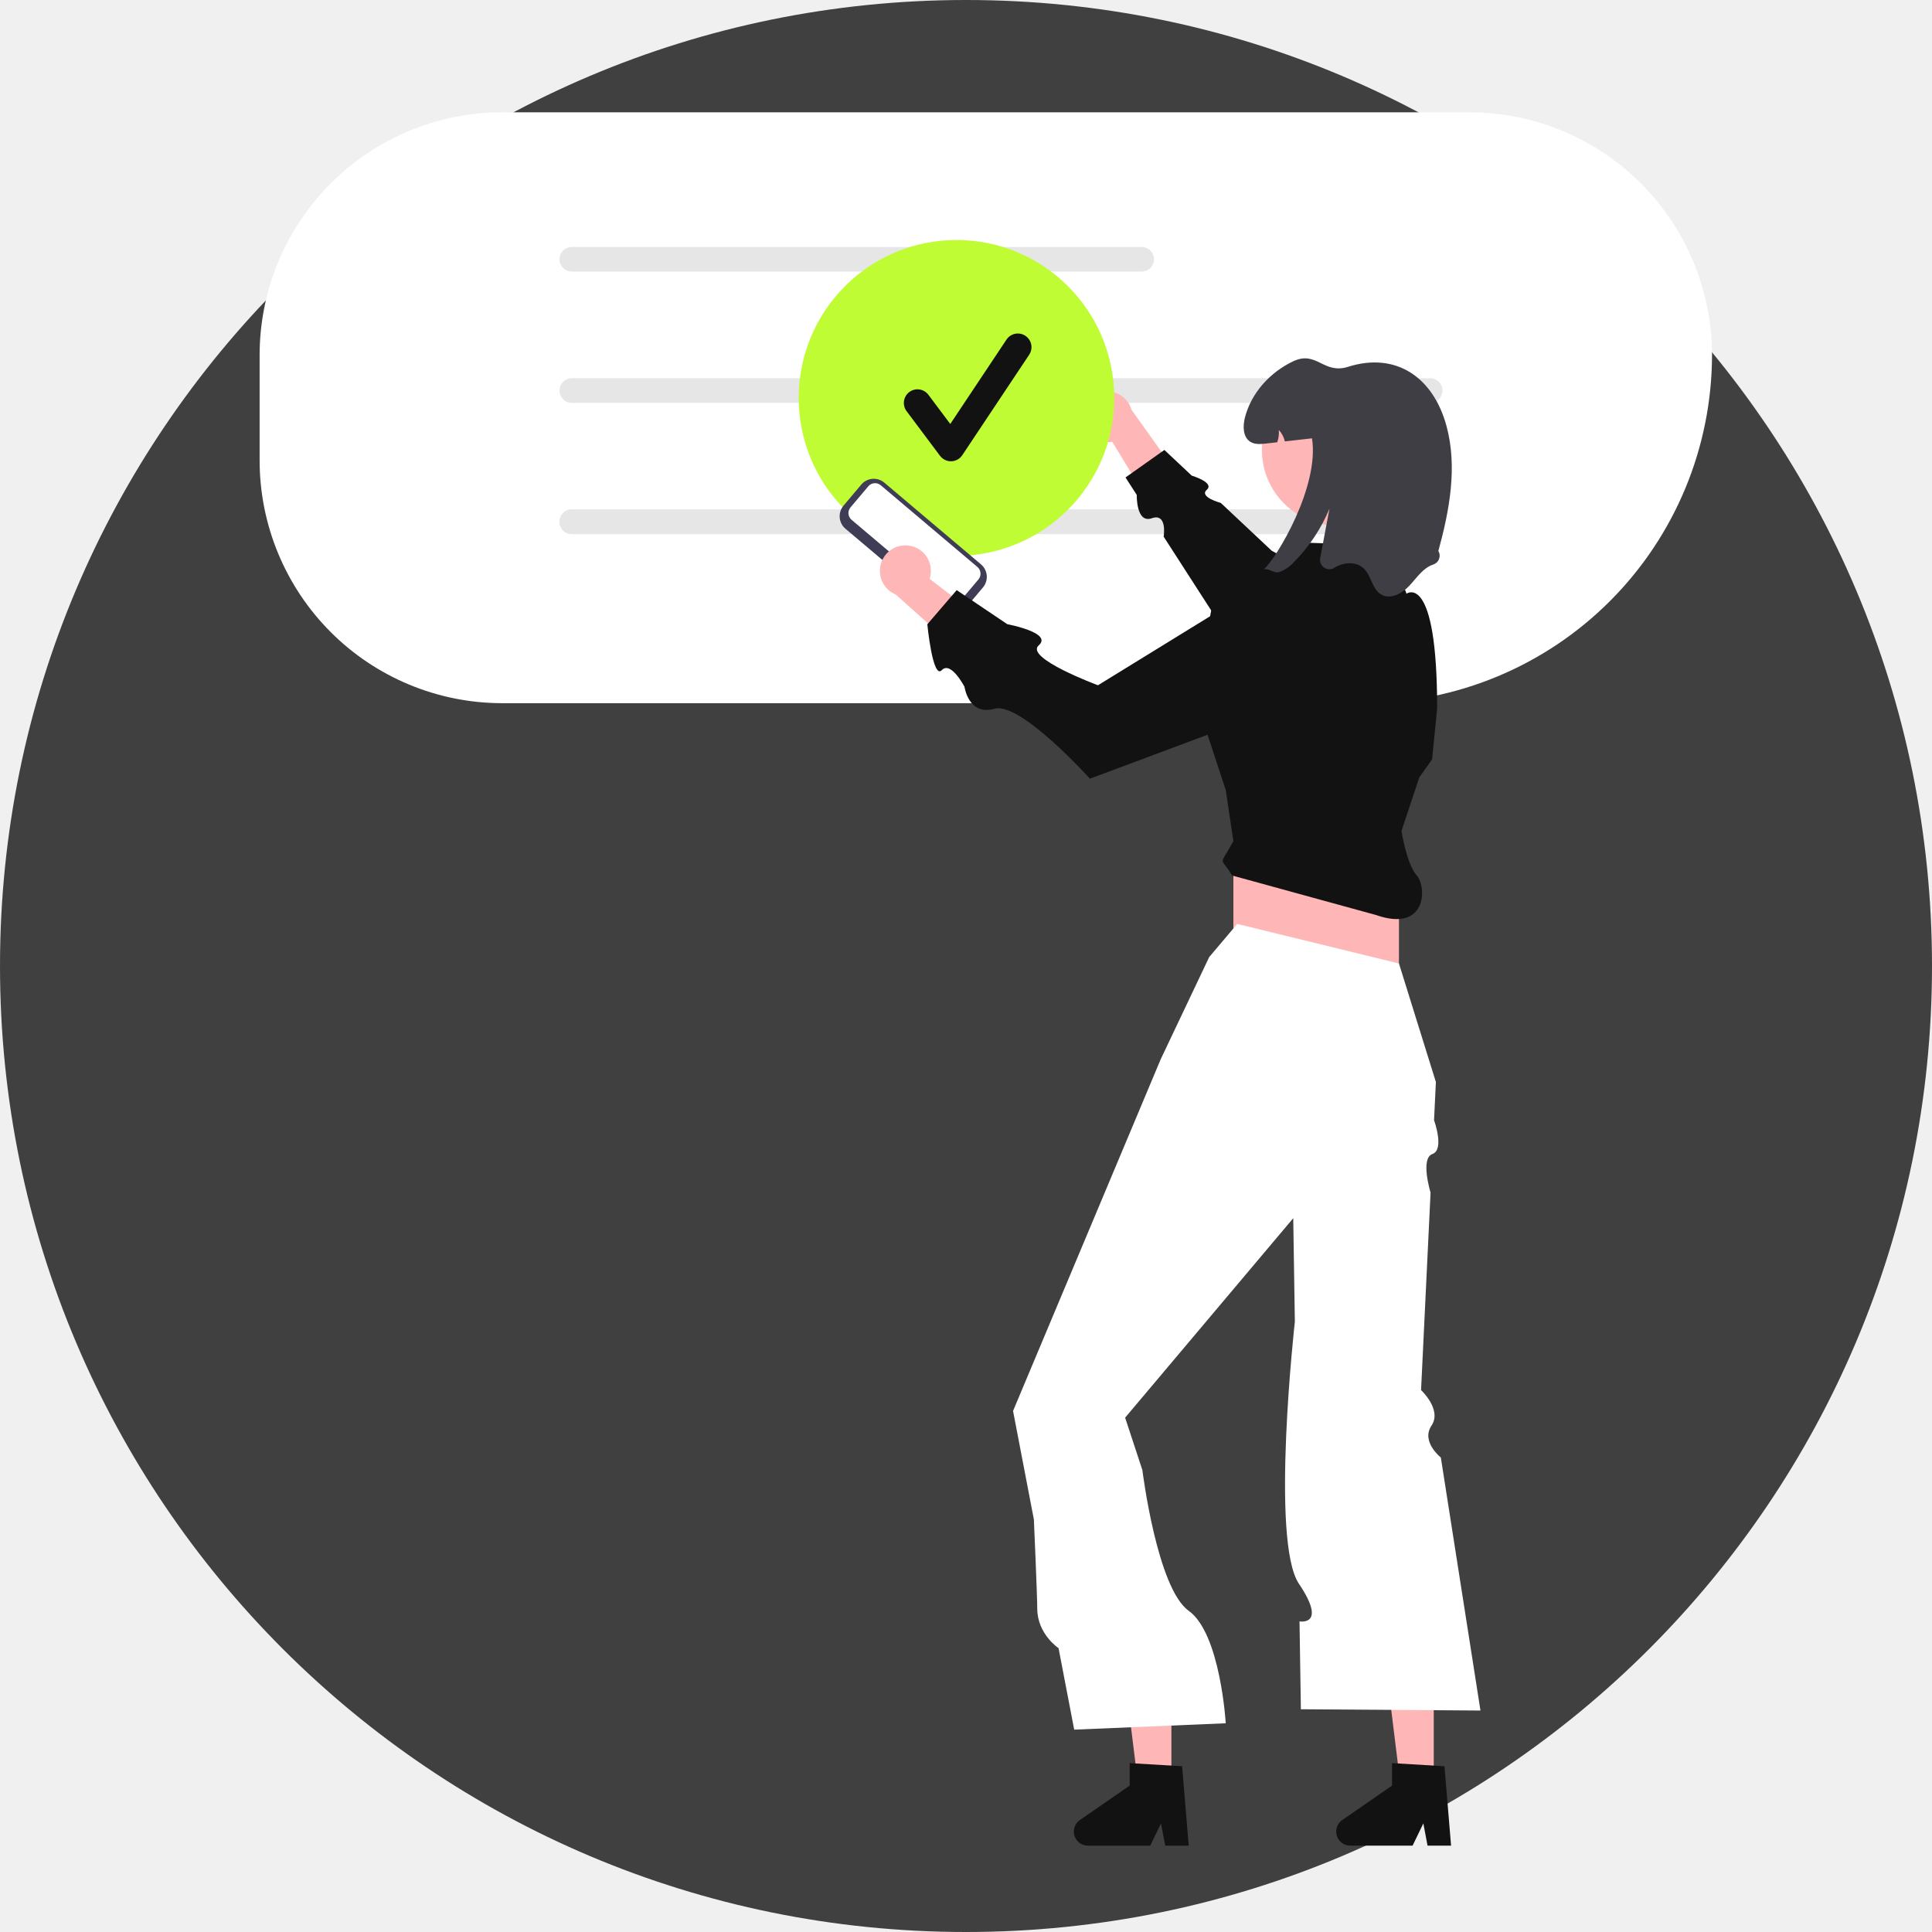
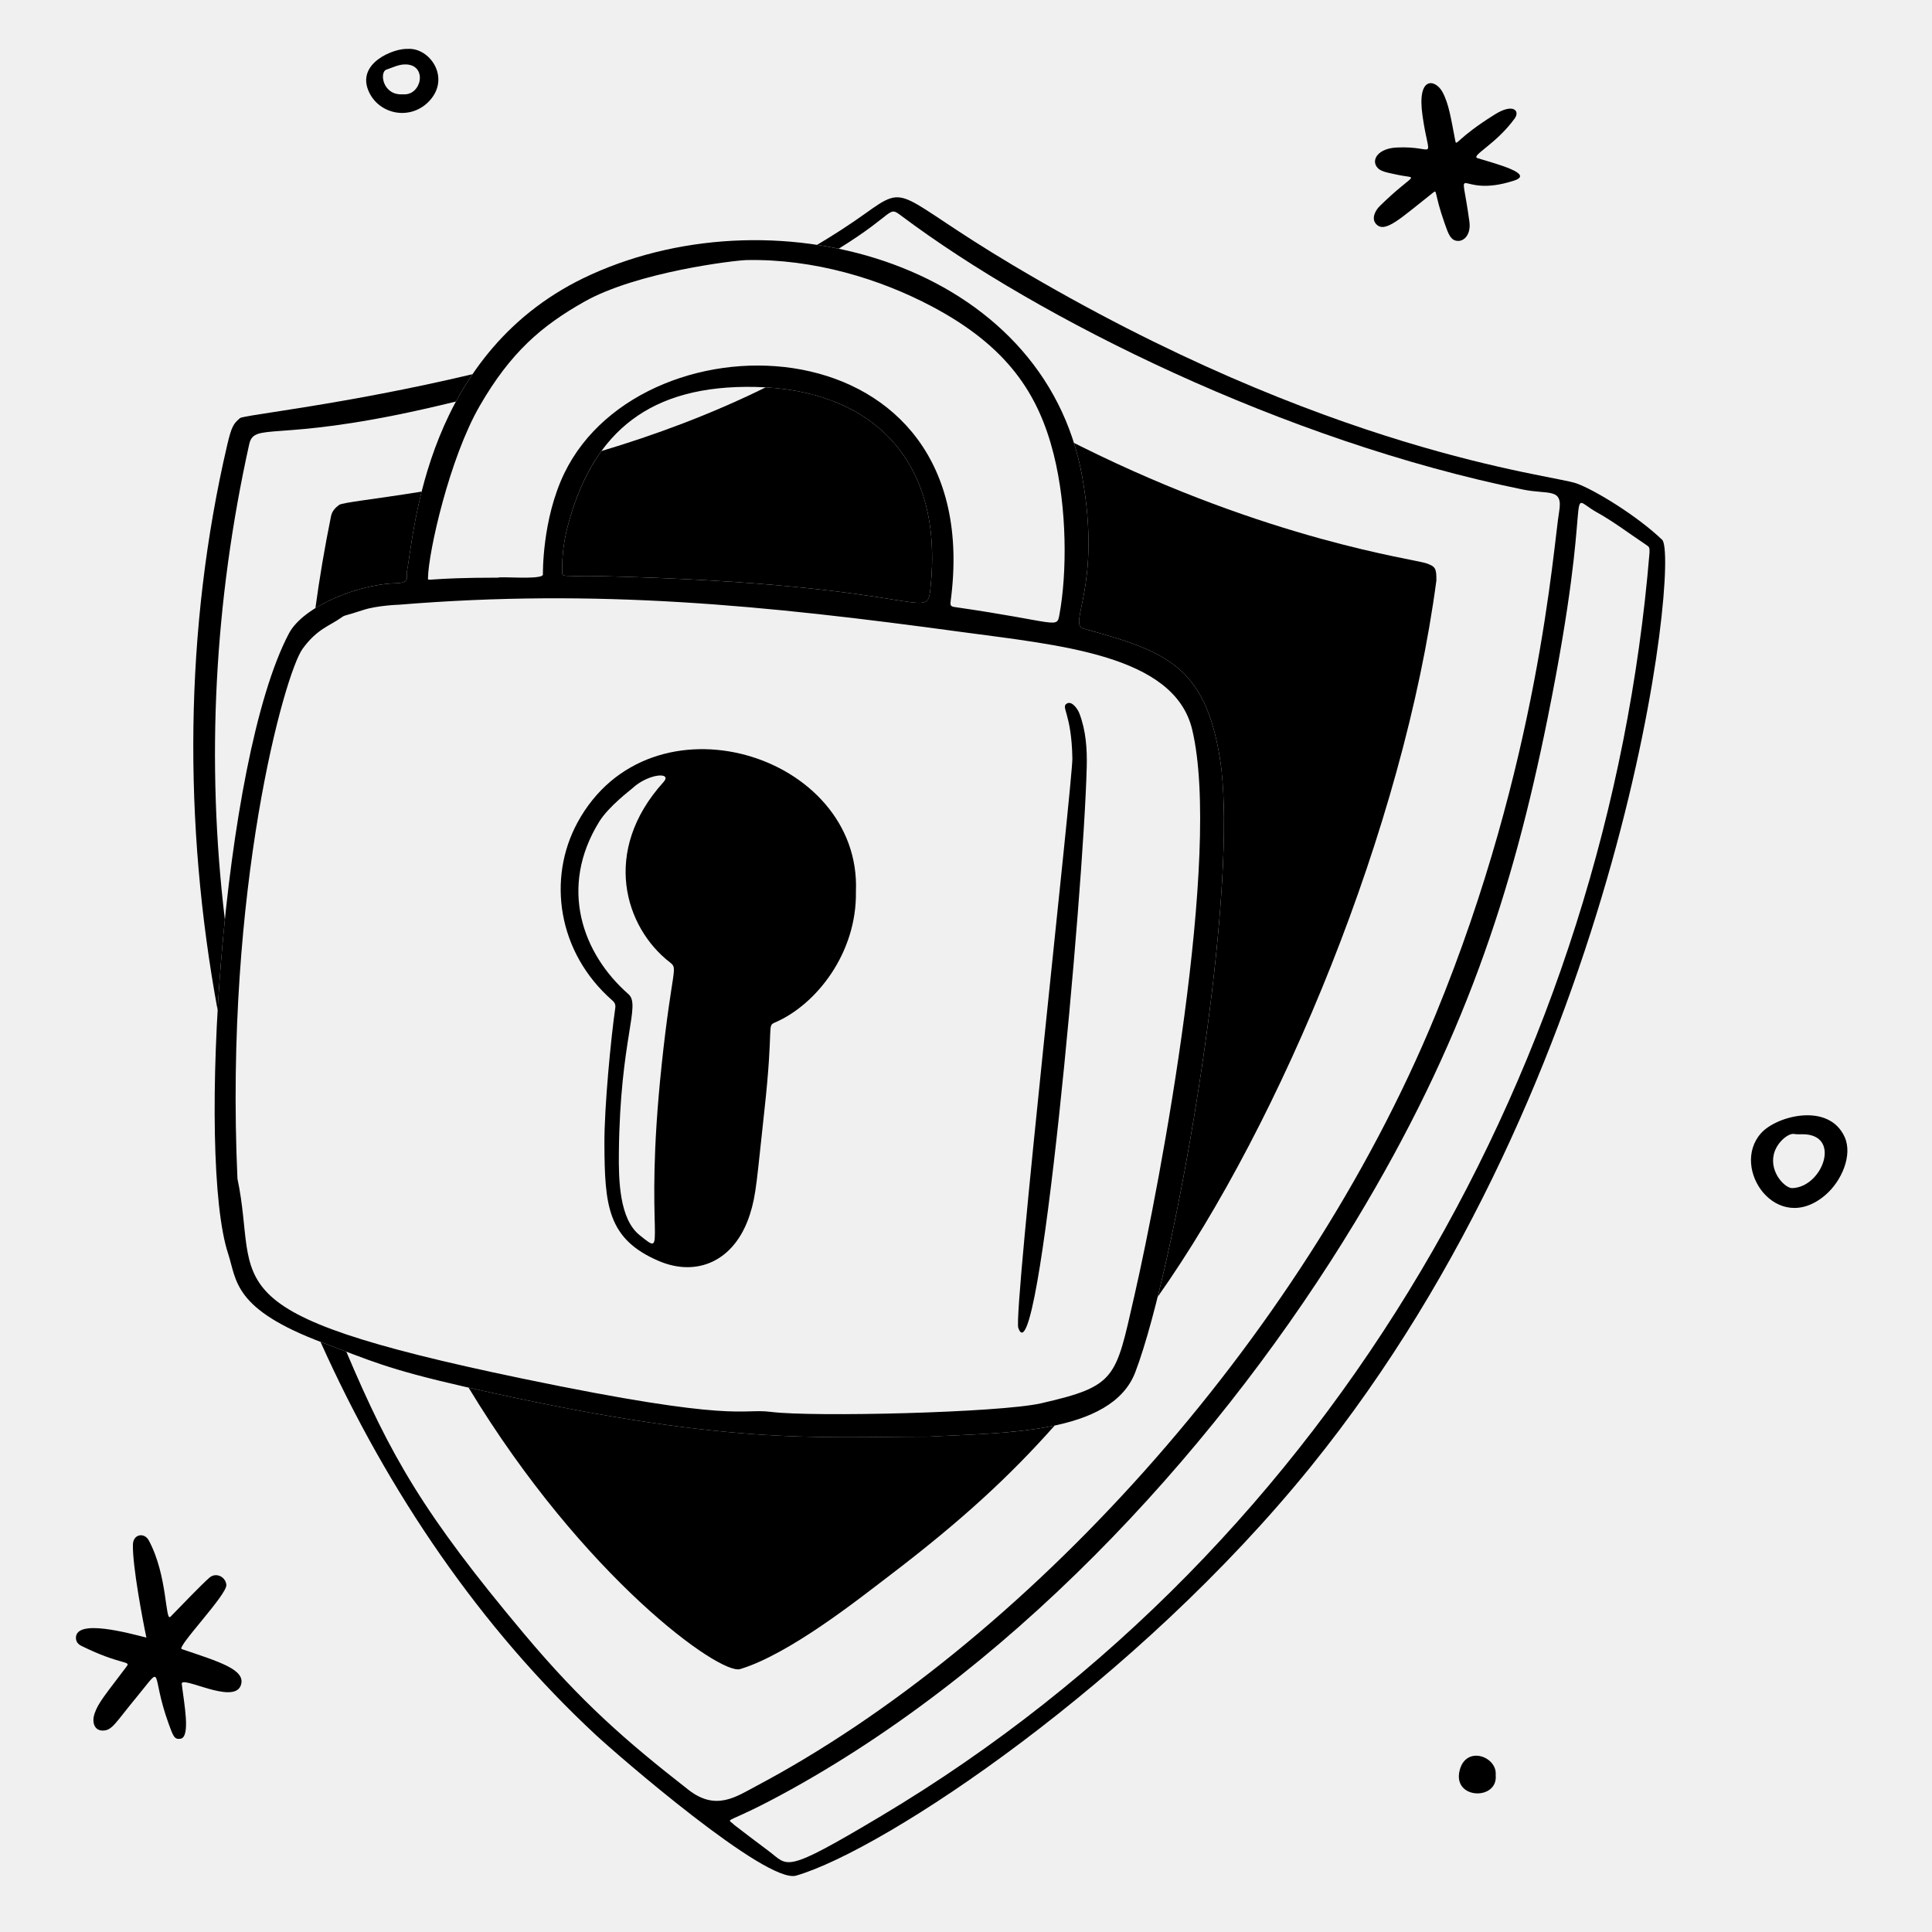
- <svg xmlns="http://www.w3.org/2000/svg" width="236" height="236" viewBox="0 0 236 236" fill="none">
-   <circle cx="118" cy="118" r="118" fill="#404040" />
-   <path d="M166.627 85.896H61.314C53.466 85.887 45.942 82.762 40.393 77.207C34.844 71.652 31.722 64.121 31.713 56.265V43.35C31.722 35.494 34.844 27.963 40.393 22.408C45.942 16.853 53.466 13.728 61.314 13.719H179.529C187.377 13.728 194.9 16.853 200.45 22.408C205.999 27.963 209.12 35.494 209.129 43.35C209.116 54.63 204.634 65.444 196.666 73.42C188.698 81.396 177.895 85.883 166.627 85.896Z" fill="white" />
-   <path d="M139.46 33.173H69.847C69.449 33.173 69.067 33.015 68.785 32.733C68.504 32.452 68.346 32.069 68.346 31.671C68.346 31.272 68.504 30.89 68.785 30.608C69.067 30.326 69.449 30.168 69.847 30.168H139.46C139.858 30.168 140.24 30.326 140.522 30.608C140.803 30.89 140.961 31.272 140.961 31.671C140.961 32.069 140.803 32.452 140.522 32.733C140.24 33.015 139.858 33.173 139.46 33.173Z" fill="#E6E6E6" />
-   <path d="M174.699 49.207H69.847C69.449 49.207 69.067 49.048 68.785 48.767C68.504 48.485 68.346 48.102 68.346 47.704C68.346 47.305 68.504 46.923 68.785 46.641C69.067 46.359 69.449 46.201 69.847 46.201H174.699C175.098 46.201 175.479 46.359 175.761 46.641C176.043 46.923 176.201 47.305 176.201 47.704C176.201 48.102 176.043 48.485 175.761 48.767C175.479 49.048 175.098 49.207 174.699 49.207Z" fill="#E6E6E6" />
-   <path d="M174.699 65.24H69.847C69.449 65.24 69.067 65.082 68.785 64.8C68.504 64.518 68.346 64.136 68.346 63.737C68.346 63.339 68.504 62.956 68.785 62.675C69.067 62.393 69.449 62.234 69.847 62.234H174.699C175.098 62.234 175.479 62.393 175.761 62.675C176.043 62.956 176.201 63.339 176.201 63.737C176.201 64.136 176.043 64.518 175.761 64.8C175.479 65.082 175.098 65.24 174.699 65.24Z" fill="#E6E6E6" />
-   <path d="M174.699 65.24H69.847C69.449 65.24 69.067 65.082 68.785 64.8C68.504 64.518 68.346 64.136 68.346 63.737C68.346 63.339 68.504 62.956 68.785 62.675C69.067 62.393 69.449 62.234 69.847 62.234H174.699C175.098 62.234 175.479 62.393 175.761 62.675C176.043 62.956 176.201 63.339 176.201 63.737C176.201 64.136 176.043 64.518 175.761 64.8C175.479 65.082 175.098 65.24 174.699 65.24Z" fill="#E6E6E6" />
-   <path d="M132.114 51.047C132.131 51.499 132.246 51.943 132.453 52.346C132.659 52.749 132.952 53.102 133.309 53.38C133.666 53.658 134.08 53.854 134.522 53.954C134.963 54.054 135.421 54.057 135.863 53.961L141.588 63.362L144.024 58.186L138.214 50.052C138.004 49.319 137.533 48.689 136.889 48.281C136.246 47.872 135.475 47.715 134.723 47.837C133.971 47.96 133.29 48.354 132.809 48.946C132.328 49.537 132.081 50.285 132.114 51.047Z" fill="#FFB6B6" />
-   <path d="M175.077 77.991L155.347 67.278L149.124 61.434C149.124 61.434 146.419 60.709 147.414 59.828C148.41 58.948 145.573 58.099 145.573 58.099L142.232 54.961L137.485 58.323L138.859 60.455C138.859 60.455 138.764 63.984 140.696 63.305C142.627 62.626 142.144 65.553 142.144 65.553L153.672 83.441L175.077 77.991Z" fill="#121212" />
-   <path d="M116.837 67.898C127.48 67.898 136.108 59.261 136.108 48.607C136.108 37.953 127.48 29.317 116.837 29.317C106.194 29.317 97.566 37.953 97.566 48.607C97.566 59.261 106.194 67.898 116.837 67.898Z" fill="#C0FC34" />
-   <path d="M175.138 218.5H171.131L169.224 203.029H175.138V218.5Z" fill="#FFB6B6" />
-   <path d="M177.253 225.45H174.379L173.866 222.734L172.553 225.45H164.931C164.566 225.45 164.21 225.333 163.916 225.116C163.622 224.899 163.404 224.594 163.296 224.245C163.187 223.896 163.193 223.521 163.312 223.175C163.431 222.83 163.657 222.531 163.958 222.323L170.044 218.116V215.37L176.446 215.753L177.253 225.45Z" fill="#121212" />
-   <path d="M143.09 218.5H139.083L137.176 203.029H143.09V218.5Z" fill="#FFB6B6" />
-   <path d="M145.205 225.45H142.332L141.819 222.734L140.505 225.45H132.884C132.518 225.45 132.163 225.333 131.868 225.116C131.574 224.899 131.357 224.594 131.248 224.245C131.139 223.896 131.145 223.521 131.264 223.175C131.383 222.83 131.61 222.531 131.91 222.323L137.996 218.116V215.37L144.398 215.753L145.205 225.45Z" fill="#121212" />
-   <path d="M170.886 101.493H150.662V124.541H170.886V101.493Z" fill="#FFB6B6" />
-   <path d="M151.129 112.862L147.706 116.911L141.794 129.369L126.898 164.847L123.748 172.35L126.292 185.614C126.292 185.614 126.704 194.959 126.704 196.488C126.704 199.603 129.306 201.329 129.306 201.329L131.216 211.282L149.729 210.504C149.729 210.504 149.083 199.532 145.205 196.764C141.328 193.997 139.545 179.573 139.545 179.573L137.438 173.173L157.974 148.806L158.106 157.323L158.171 161.446C158.171 161.446 155.163 188.261 158.669 193.464C162.174 198.668 158.74 198.056 158.74 198.056L158.907 208.791L180.843 208.947L176.003 178.041C176.003 178.041 173.546 176.099 174.861 174.147C176.176 172.194 173.587 169.803 173.587 169.803L174.748 145.676C174.748 145.676 173.462 141.509 174.974 140.967C176.487 140.426 175.173 136.842 175.173 136.842L175.398 132.172L170.886 117.689L151.129 112.862Z" fill="white" />
-   <path d="M171.197 101.493L173.375 94.953L174.931 92.773L175.553 86.543C175.553 69.725 171.806 72.525 171.806 72.525L169.642 66.61L159.685 66.299L153.307 72.372L148.017 74.241L145.946 85.014L149.729 96.51L150.662 102.739C148.881 106.03 149.032 104.473 150.506 106.944L168.086 111.772C174.309 113.952 174.309 108.345 173.061 106.944C171.813 105.542 171.197 101.493 171.197 101.493Z" fill="#121212" />
-   <path d="M163.377 64.208C168.475 64.208 172.607 60.071 172.607 54.968C172.607 49.866 168.475 45.729 163.377 45.729C158.28 45.729 154.147 49.866 154.147 54.968C154.147 60.071 158.28 64.208 163.377 64.208Z" fill="#FFB6B6" />
-   <path d="M175.7 67.302C175.787 67.448 175.839 67.613 175.854 67.783C175.868 67.953 175.844 68.124 175.784 68.284C175.723 68.444 175.627 68.587 175.503 68.705C175.379 68.822 175.23 68.91 175.068 68.962C173.83 69.373 173.067 70.572 172.177 71.531C171.291 72.487 169.863 73.281 168.73 72.63C167.601 71.983 167.523 70.329 166.577 69.432C165.656 68.56 164.125 68.666 163.042 69.329L163.01 69.349C162.823 69.471 162.605 69.535 162.381 69.534C162.158 69.533 161.94 69.467 161.755 69.343C161.569 69.22 161.423 69.044 161.336 68.839C161.249 68.633 161.224 68.406 161.264 68.187C161.643 66.167 162.022 64.147 162.401 62.128C161.406 64.53 159.96 66.718 158.142 68.575C157.641 69.154 157.007 69.601 156.294 69.877C155.646 70.083 155.018 69.413 154.389 69.535C155.951 68.167 161.203 59.403 160.264 53.544C159.159 53.669 158.055 53.794 156.95 53.918C156.831 53.395 156.575 52.912 156.21 52.52C156.254 53.029 156.19 53.542 156.02 54.024C155.559 54.077 155.096 54.127 154.635 54.18C153.994 54.251 153.297 54.314 152.747 53.977C151.829 53.417 151.801 52.09 152.062 51.043C152.828 48 155.149 45.456 157.989 44.123C160.83 42.793 161.67 45.755 164.663 44.808C170.575 42.939 175.105 46.135 176.701 52.065C178.042 57.039 177.069 62.318 175.7 67.302Z" fill="#3E3E44" />
-   <path d="M115.086 74.571L103.272 64.585C102.868 64.243 102.617 63.754 102.572 63.226C102.528 62.699 102.694 62.175 103.035 61.77L105.209 59.193C105.551 58.788 106.039 58.536 106.566 58.492C107.093 58.447 107.617 58.614 108.021 58.955L119.835 68.942C120.238 69.284 120.49 69.772 120.535 70.3C120.579 70.828 120.413 71.352 120.072 71.757L117.897 74.334C117.556 74.738 117.068 74.99 116.54 75.035C116.013 75.079 115.49 74.912 115.086 74.571Z" fill="#3F3D56" />
-   <path d="M103.892 61.978C103.708 62.196 103.619 62.478 103.643 62.763C103.667 63.047 103.802 63.31 104.02 63.495L115.833 73.481C116.051 73.665 116.333 73.755 116.617 73.731C116.901 73.707 117.164 73.571 117.348 73.353L119.523 70.776C119.706 70.558 119.796 70.275 119.772 69.991C119.748 69.707 119.613 69.444 119.395 69.259L107.582 59.273C107.364 59.089 107.082 58.999 106.798 59.023C106.513 59.047 106.25 59.183 106.066 59.401L103.892 61.978Z" fill="white" />
-   <path d="M111.065 66.654C111.513 66.72 111.941 66.883 112.319 67.132C112.697 67.381 113.015 67.71 113.252 68.096C113.489 68.482 113.639 68.915 113.69 69.365C113.742 69.815 113.695 70.271 113.551 70.701L122.265 77.42L116.86 79.282L109.414 72.616C108.709 72.327 108.134 71.789 107.799 71.104C107.464 70.42 107.391 69.635 107.594 68.901C107.798 68.166 108.264 67.531 108.903 67.117C109.543 66.703 110.312 66.538 111.065 66.654Z" fill="#FFB6B6" />
-   <path d="M156.431 69.976L134.121 83.707C134.121 83.707 125.126 80.375 126.884 78.833C128.642 77.291 123.045 76.248 123.045 76.248L116.863 72.085L113.276 76.258C113.276 76.258 113.929 83.037 115.042 81.863C116.154 80.689 117.816 83.896 117.816 83.896C117.816 83.896 118.308 87.477 121.474 86.575C124.64 85.674 133.135 95.119 133.135 95.119L160.592 84.868L156.431 69.976Z" fill="#121212" />
-   <path d="M116.16 56.346C115.901 56.346 115.646 56.285 115.415 56.17C115.183 56.054 114.982 55.886 114.827 55.678L110.741 50.225C110.61 50.05 110.514 49.85 110.46 49.638C110.406 49.426 110.394 49.205 110.425 48.988C110.455 48.772 110.529 48.563 110.64 48.374C110.752 48.186 110.899 48.021 111.074 47.89C111.428 47.625 111.872 47.511 112.309 47.573C112.526 47.604 112.734 47.678 112.923 47.789C113.111 47.901 113.275 48.048 113.407 48.224L116.08 51.791L122.946 41.482C123.191 41.114 123.572 40.859 124.005 40.772C124.438 40.685 124.888 40.774 125.256 41.02C125.624 41.265 125.879 41.647 125.966 42.08C126.052 42.514 125.963 42.964 125.718 43.332L117.546 55.603C117.398 55.825 117.199 56.008 116.966 56.137C116.733 56.266 116.472 56.338 116.206 56.345C116.191 56.345 116.175 56.346 116.16 56.346Z" fill="#121212" />
+ <svg xmlns="http://www.w3.org/2000/svg" width="154" height="154" viewBox="0 0 154 154" fill="none">
+   <path d="M17.924 73.308C16.41 60.651 17.091 47.941 19.86 35.428C20.263 33.61 21.929 35.264 33.672 32.633C34.57 32.433 35.461 32.223 36.343 32.006C36.738 31.274 37.177 30.545 37.664 29.827C27.439 32.255 19.415 33.08 19.129 33.329C18.622 33.77 18.464 33.957 18.109 35.478C14.692 50.127 14.603 65.647 17.348 80.524C17.483 78.157 17.676 75.727 17.924 73.307L17.924 73.308Z" fill="black" />
+   <path d="M132.49 43.026C130.482 41.103 127.096 39.042 125.658 38.531C123.656 37.818 105.874 36.113 80.698 21.115C71.291 15.512 72.463 14.521 68.965 17.024C67.74 17.9 66.458 18.73 65.131 19.516C65.709 19.604 66.282 19.707 66.852 19.825C71.456 16.974 70.753 16.383 71.837 17.196C82.804 25.421 102.402 35.156 121.402 39.023C123.451 39.44 124.603 38.857 124.28 40.778C123.802 43.624 122.676 60.846 114.426 80.888C103.635 107.101 81.361 131.193 60.281 142.366C58.681 143.214 57.068 144.377 54.884 142.672C49.899 138.778 46.375 135.717 41.77 130.228C33.767 120.689 31.123 116.048 27.606 107.742C27.047 107.529 26.454 107.301 25.781 107.049C25.702 107.019 25.625 106.99 25.548 106.961C30.96 119.031 38.394 129.838 47.498 138.298C49.2 139.879 61.089 150.196 63.459 149.506C70.576 147.435 90.596 134.084 104.507 116.875C129.636 85.788 133.905 44.382 132.49 43.027L132.49 43.026ZM131.482 44.068C128.156 84.248 106.565 123.079 70.247 144.747C62.354 149.456 62.882 148.743 61.268 147.544C60.859 147.24 58.593 145.531 58.537 145.473C57.849 144.78 57.613 145.657 63.1 142.612C81.739 132.27 97.643 114.538 108.015 97.409C116.677 83.102 120.566 71.118 123.372 57.19C127.199 38.202 124.58 39.334 127.284 40.836C128.637 41.587 129.864 42.531 131.149 43.384C131.493 43.613 131.491 43.62 131.482 44.068Z" fill="black" />
+   <path d="M48.444 45.938C74.183 46.599 73.864 49.796 74.178 46.776C75.203 36.919 69.787 31.381 61.036 30.875C56.625 33.05 52.143 34.696 47.943 35.951C46.831 37.477 45.994 39.323 45.381 41.466C44.934 43.028 44.804 44.169 44.807 45.564C44.808 46.066 44.774 45.844 48.444 45.938Z" fill="black" />
+   <path d="M31.589 46.49C32.745 46.469 32.372 45.897 32.426 45.621C32.634 44.549 32.865 42.136 33.609 39.185C29.776 39.807 27.295 40.049 27.026 40.25C26.727 40.472 26.466 40.746 26.386 41.145C25.88 43.635 25.467 46.079 25.141 48.475C27.037 47.301 29.671 46.526 31.589 46.49Z" fill="black" />
+   <path d="M113.677 44.896C112.703 44.558 101.186 43.051 86.195 35.598C85.995 35.499 85.798 35.4 85.603 35.303C85.872 36.154 86.09 37.038 86.255 37.953C87.853 46.821 85.063 49.752 86.378 50.111C92.886 51.894 96.04 53.067 97.231 60.398C98.632 69.018 95.323 91.184 92.279 103.374C102.149 89.406 111.899 65.881 114.494 46.271C114.507 45.289 114.407 45.149 113.678 44.896H113.677Z" fill="black" />
+   <path d="M73.998 114.516C64.93 114.516 57.861 115.265 37.349 110.606C46.523 125.756 57.389 133.534 58.997 133.044C62.963 131.834 68.477 127.433 70.755 125.702C76.719 121.17 80.511 117.632 84.07 113.629C80.842 114.316 77.036 114.348 73.998 114.516Z" fill="black" />
+   <path d="M97.231 60.398C96.04 53.067 92.886 51.894 86.378 50.111C85.063 49.751 87.853 46.821 86.255 37.953C83.227 21.139 62.158 15.086 47.134 21.876C33.835 27.885 33.034 42.485 32.425 45.622C32.371 45.898 32.744 46.469 31.588 46.49C28.703 46.545 24.198 48.269 23.022 50.508C17.672 60.686 15.677 92.297 18.181 99.922C18.887 102.071 18.547 104.343 25.78 107.048C29.472 108.43 30.774 109.106 37.026 110.533C57.788 115.274 64.882 114.517 73.998 114.517C79.861 114.192 88.586 114.374 90.493 109.38C93.782 100.767 98.916 70.772 97.231 60.398L97.231 60.398ZM34.114 46.058C34.16 43.948 35.835 36.515 38.236 32.357C40.719 28.054 43.203 25.955 46.571 24.051C50.776 21.675 58.582 20.749 59.513 20.73C64.887 20.624 70.144 22.232 74.297 24.434C80.29 27.612 82.768 31.374 83.983 36.185C85.08 40.529 85.046 45.716 84.454 48.953C84.23 50.176 84.41 49.583 76.095 48.387C75.801 48.344 75.73 48.269 75.774 47.938C78.791 25.425 51.35 24.595 44.99 37.706C43.19 41.416 43.278 45.79 43.275 45.81C43.199 46.239 39.737 45.928 39.737 46.045C33.876 46.045 34.107 46.396 34.114 46.058ZM74.178 46.775C73.864 49.796 74.184 46.598 48.444 45.938C44.774 45.844 44.807 46.067 44.806 45.564C44.804 44.168 44.934 43.027 45.381 41.465C47.374 34.496 51.734 30.649 60.238 30.843C69.456 31.052 75.233 36.622 74.177 46.775L74.178 46.775ZM90.405 103.358C88.916 109.878 88.998 110.484 82.984 111.857C79.701 112.607 64.793 112.967 61.454 112.542C59.013 112.232 58.889 113.474 41.655 109.89C16.133 104.584 20.728 102.487 18.927 93.952C17.888 70.886 22.689 53.681 24.121 51.714C25.286 50.113 26.265 49.904 27.226 49.215C27.528 48.998 27.404 49.137 28.94 48.627C30.048 48.259 31.775 48.203 31.794 48.203C47.609 46.903 60.922 48.235 76.644 50.375C84.417 51.433 93.606 52.183 95.03 58.159C97.391 68.066 92.555 93.953 90.406 103.357L90.405 103.358Z" fill="black" />
+   <path d="M46.027 65.575C43.621 70.009 44.418 75.912 48.82 79.755C49.006 79.917 49.079 80.099 49.045 80.334C48.703 82.69 48.165 88.237 48.178 91.17C48.2 96.07 48.406 98.779 52.55 100.529C55.484 101.768 58.544 100.62 59.773 96.808C60.288 95.212 60.321 94.037 60.931 88.505C61.695 81.581 61.097 81.796 61.79 81.496C65.099 80.061 68.306 75.943 68.225 71.073C68.696 60.095 51.832 54.875 46.026 65.574L46.027 65.575ZM52.739 84.909C51.258 98.899 53.354 100.35 50.985 98.455C49.375 97.168 49.305 94.1 49.33 91.858C49.429 82.773 51.101 80.128 50.095 79.246C46.406 76.015 44.527 70.73 47.764 65.497C48.517 64.279 50.25 62.98 50.366 62.869C51.666 61.64 53.64 61.508 52.882 62.346C47.904 67.852 49.817 73.939 53.396 76.708C54.087 77.243 53.569 77.067 52.738 84.908L52.739 84.909Z" fill="black" />
+   <path d="M86.623 61.132C86.38 71.038 82.802 110.45 81.169 105.849C80.755 104.684 85.51 62.172 85.479 60.447C85.414 56.792 84.514 56.367 85.054 56.072C85.447 55.858 85.9 56.503 86.042 56.877C86.558 58.237 86.66 59.678 86.624 61.133L86.623 61.132Z" fill="black" />
+   <path d="M14.485 131.45C14.045 131.301 18.117 127.106 18.043 126.327C17.981 125.676 17.206 125.299 16.681 125.766C15.966 126.402 14.63 127.809 13.591 128.869C13.152 129.317 13.382 125.63 11.866 122.796C11.505 122.122 10.621 122.283 10.595 123.102C10.544 124.772 11.385 129.199 11.67 130.535C10.229 130.17 6.087 129.029 6.053 130.535C6.045 130.871 6.237 131.07 6.497 131.198C9.601 132.727 10.435 132.378 10.11 132.811C8.379 135.114 7.83 135.719 7.532 136.605C7.32 137.236 7.487 137.939 8.184 137.944C8.946 137.95 9.199 137.319 10.894 135.271C13.138 132.561 11.951 133.273 13.438 137.387C13.809 138.411 13.901 138.668 14.383 138.596C15.214 138.472 14.662 135.727 14.489 134.229C14.405 133.507 18.588 135.891 19.184 134.367C19.682 133.096 17.453 132.457 14.485 131.448V131.45Z" fill="black" />
+   <path d="M117.782 12.608C117.186 12.426 119.246 11.513 120.74 9.437C121.171 8.838 120.63 8.203 119.161 9.118C116.133 11.002 116.096 11.702 116.005 11.238C115.675 9.553 115.498 8.263 114.968 7.314C114.409 6.313 112.937 6.017 113.385 9.192C113.938 13.113 114.585 11.592 111.325 11.759C109.838 11.835 109.305 12.73 109.757 13.319C110.023 13.666 110.468 13.734 111.381 13.929C113.163 14.308 112.818 13.641 109.962 16.445C109.662 16.74 109.279 17.398 109.683 17.85C110.386 18.637 111.595 17.431 114.227 15.358C114.582 15.079 114.288 15.351 115.157 17.816C115.448 18.642 115.629 19.2 116.23 19.204C116.736 19.208 117.259 18.664 117.125 17.663C116.406 12.309 115.977 15.934 120.695 14.393C122.321 13.862 119.31 13.074 117.782 12.608Z" fill="black" />
+   <path d="M116.356 141.089C115.732 143.452 119.429 143.546 119.221 141.489C119.36 140.029 116.881 139.096 116.356 141.089Z" fill="black" />
+   <path d="M32.495 3.898C31.441 3.834 28.305 5.02 29.425 7.361C30.291 9.17 32.805 9.632 34.269 7.996C35.914 6.156 34.239 3.774 32.495 3.898ZM32.121 7.517C30.495 7.632 30.227 5.747 30.795 5.553C31.324 5.373 31.832 5.099 32.418 5.137C34.088 5.247 33.599 7.645 32.121 7.517Z" fill="black" />
+   <path d="M147.043 90.645C145.795 87.843 141.616 88.933 140.372 90.328C137.88 93.119 141.645 98.549 145.496 95.26C146.8 94.147 147.683 92.081 147.043 90.645ZM142.896 94.703C142.359 94.776 141.053 93.517 141.385 92.036C141.602 91.063 142.554 90.307 143.005 90.388C143.296 90.441 143.602 90.398 143.9 90.418C146.743 90.615 145.234 94.594 142.896 94.703Z" fill="black" />
</svg>
